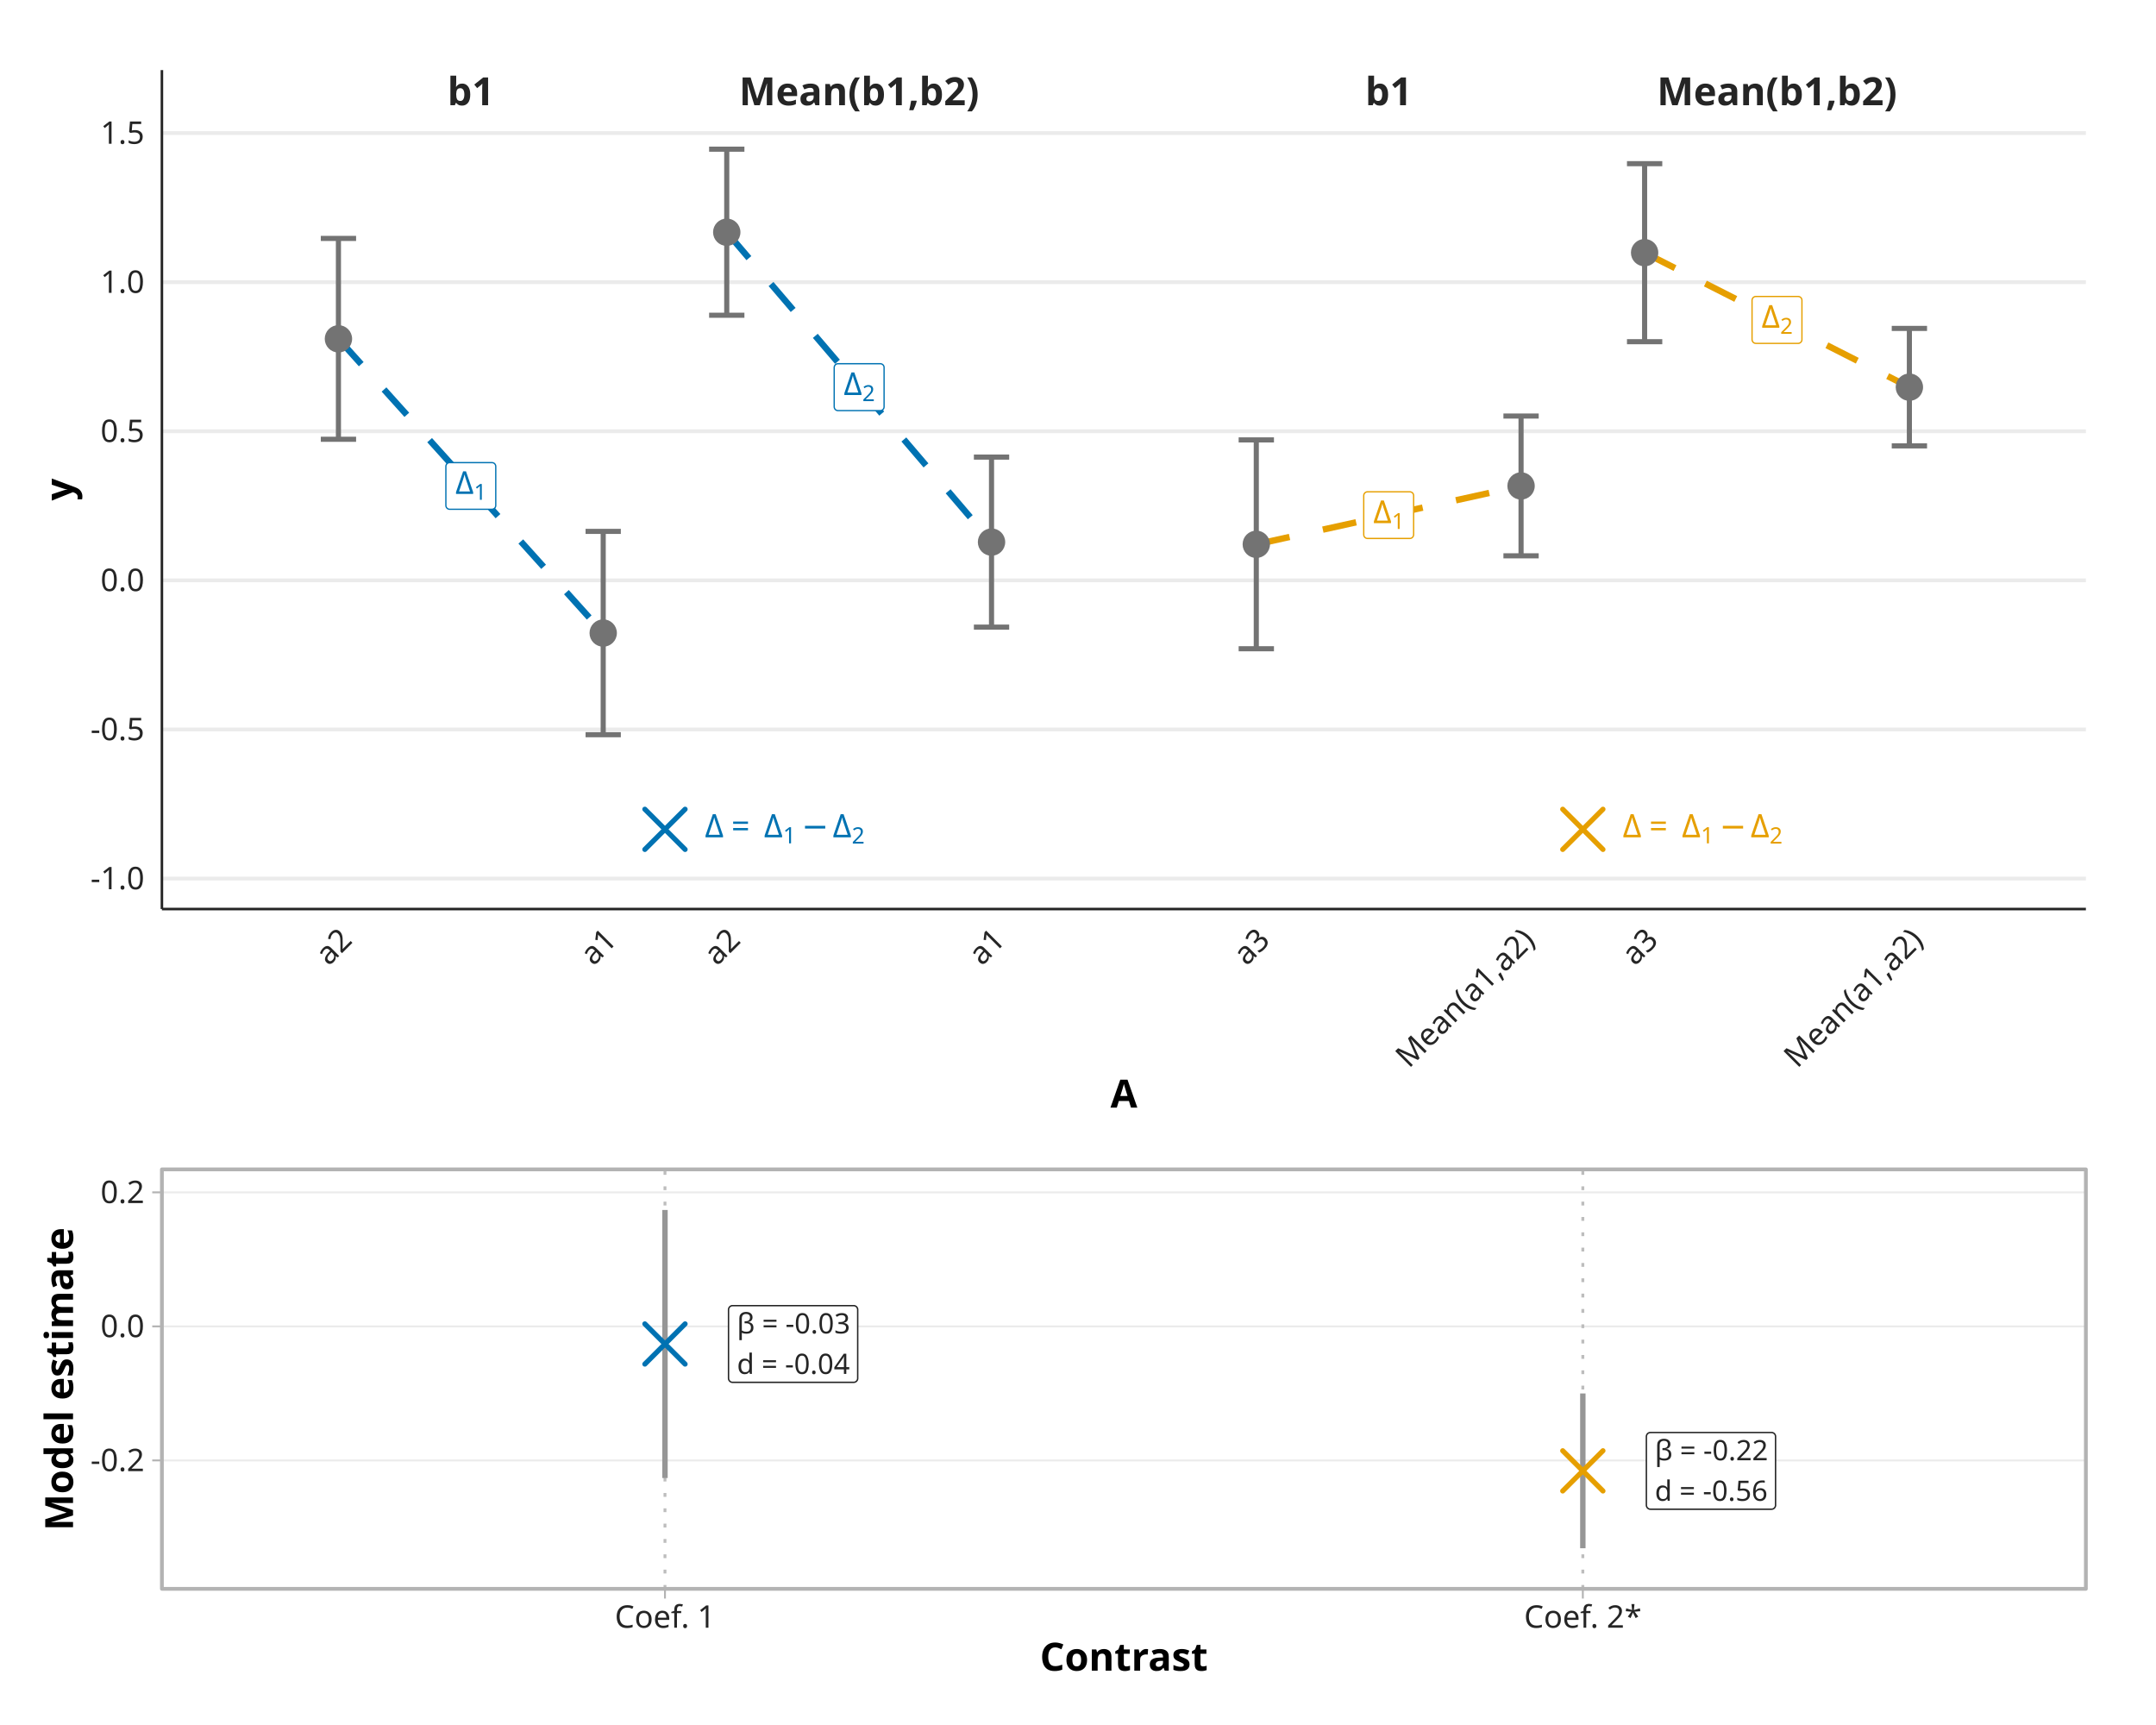
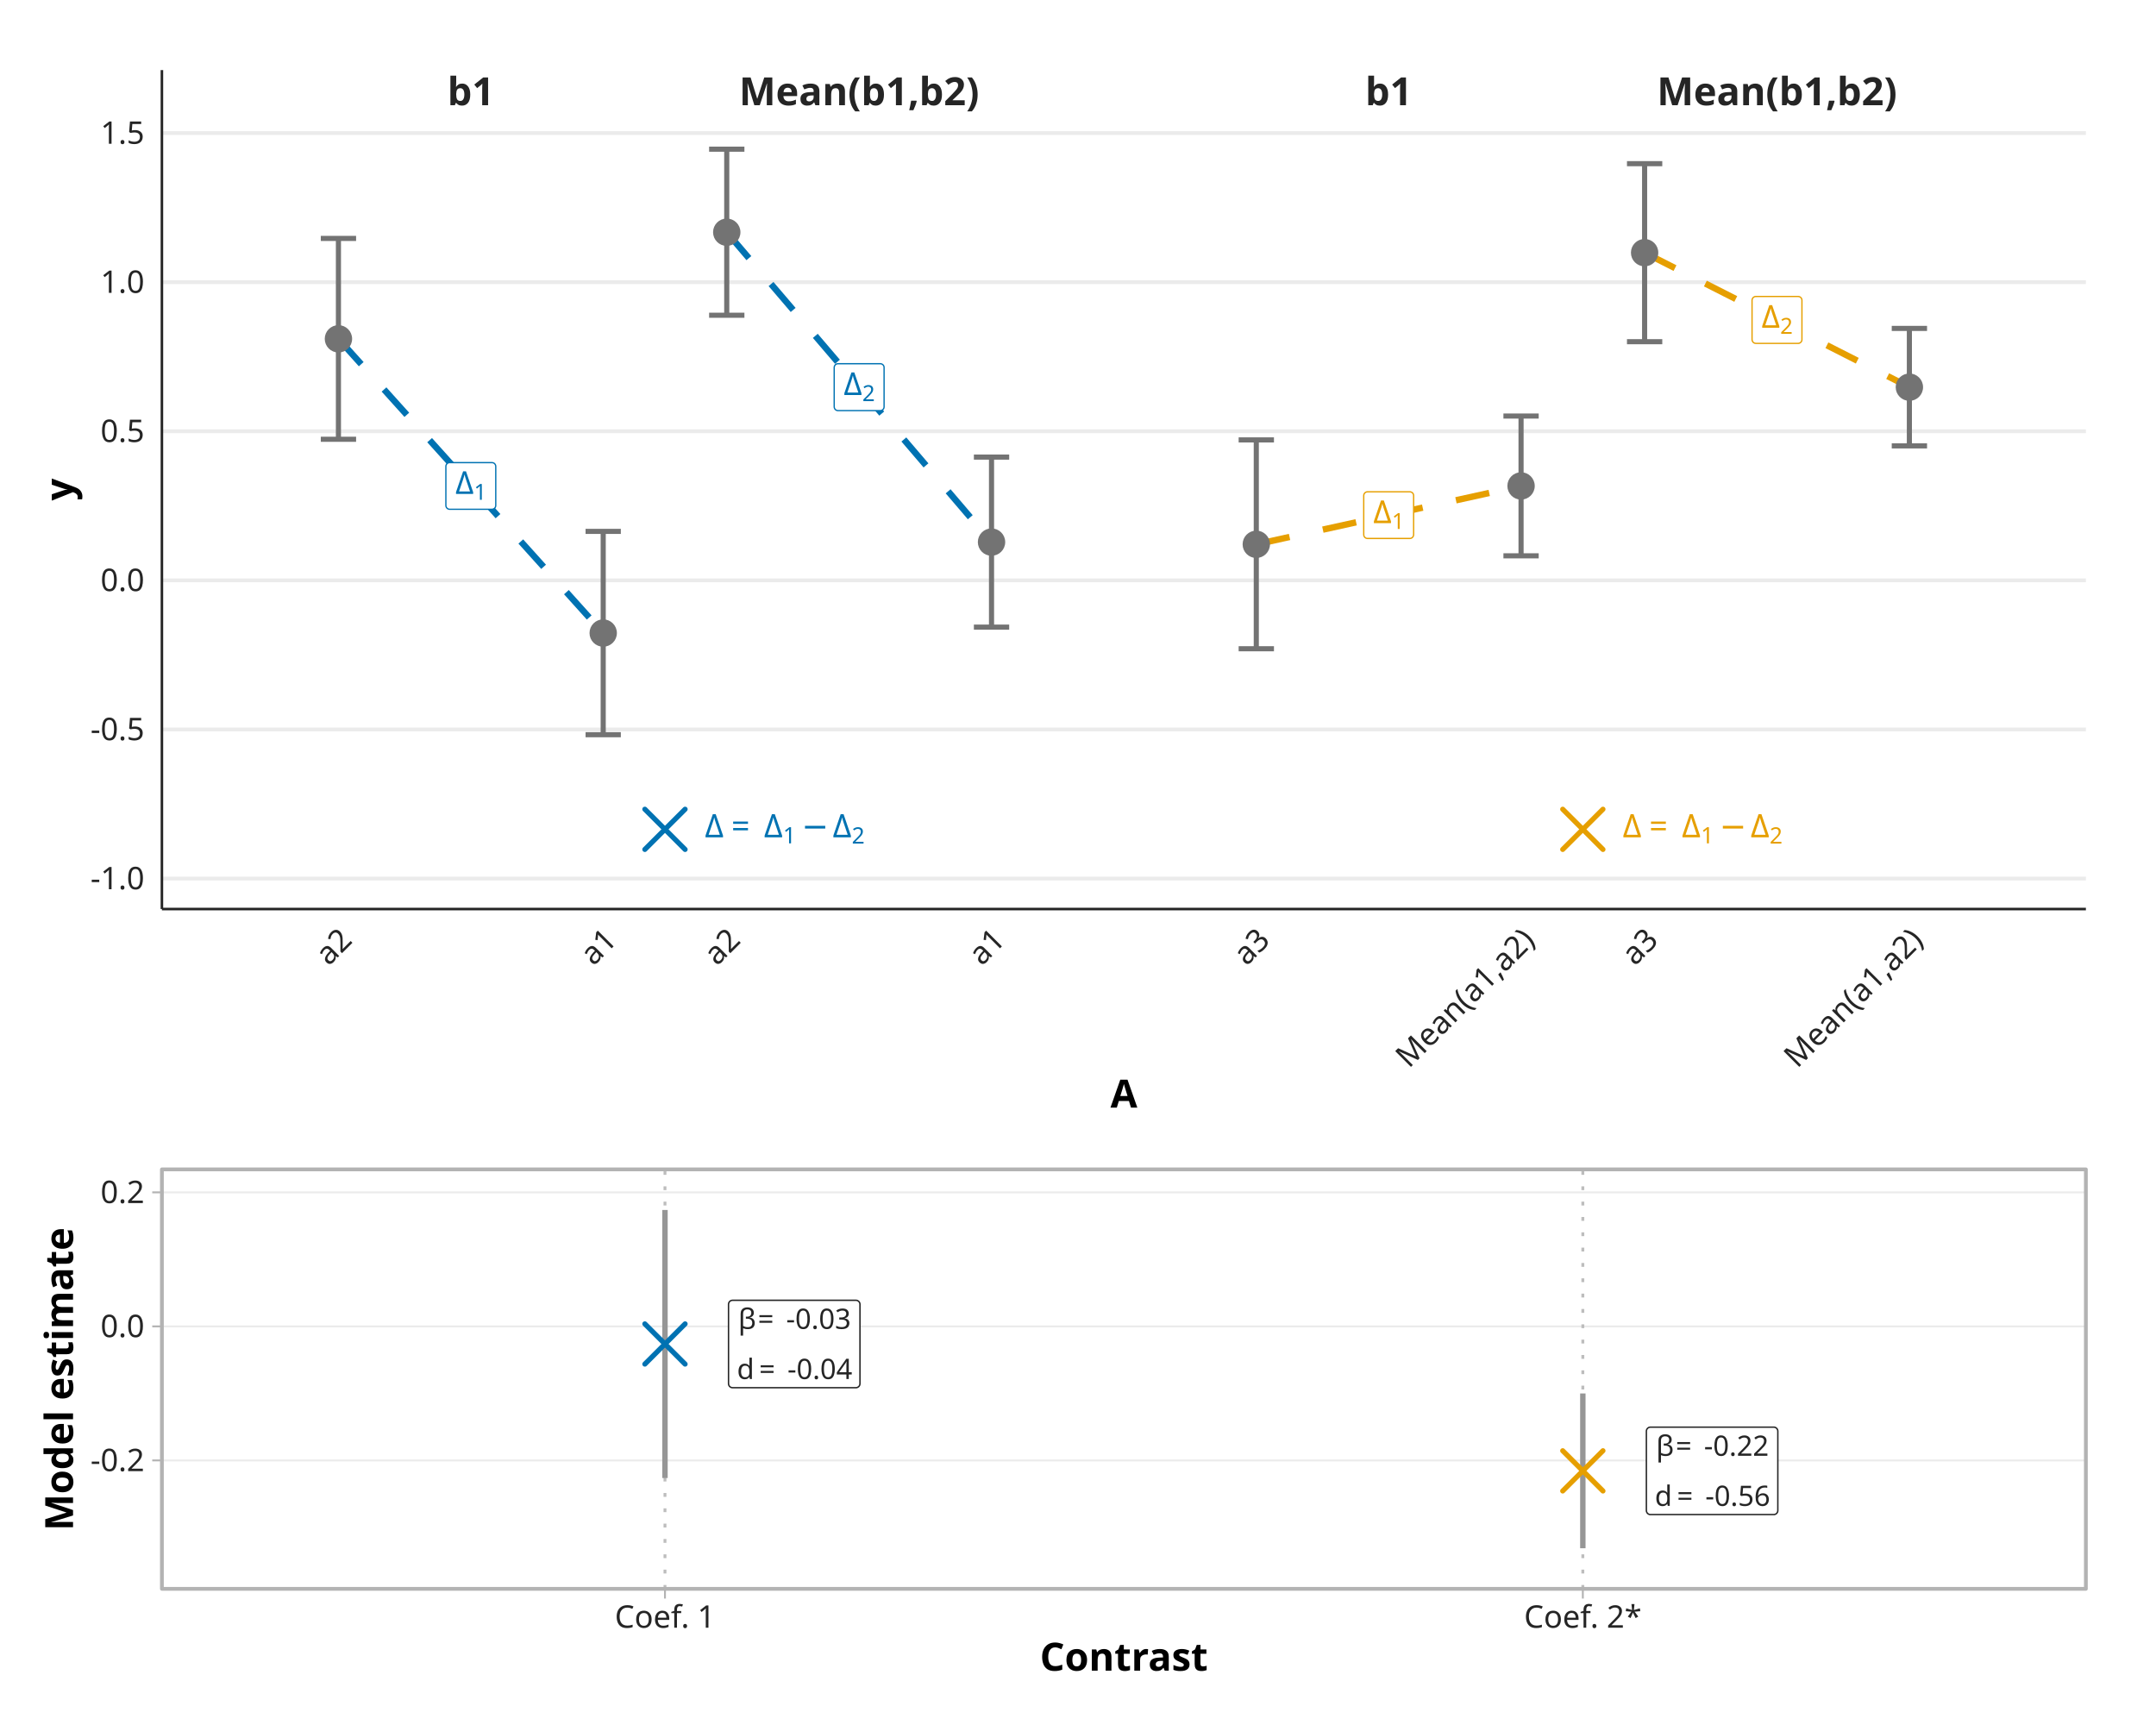
<svg xmlns="http://www.w3.org/2000/svg" class="svglite" data-engine-version="2.0" width="720.00pt" height="576.00pt" viewBox="0 0 720.00 576.00">
  <defs>
    <style type="text/css">
    .svglite line, .svglite polyline, .svglite polygon, .svglite path, .svglite rect, .svglite circle {
      fill: none;
      stroke: #000000;
      stroke-linecap: round;
      stroke-linejoin: round;
      stroke-miterlimit: 10.00;
    }
  </style>
  </defs>
  <rect width="100%" height="100%" style="stroke: none; fill: #FFFFFF;" />
  <defs>
    <clipPath id="cpMC4wMHw3MjAuMDB8MC4wMHw1NzYuMDA=">
      <rect x="0.00" y="0.00" width="720.00" height="576.00" />
    </clipPath>
  </defs>
  <g clip-path="url(#cpMC4wMHw3MjAuMDB8MC4wMHw1NzYuMDA=)">
    <rect x="0.00" y="0.00" width="720.00" height="576.00" style="stroke-width: 1.07; stroke: #FFFFFF; fill: #FFFFFF;" />
  </g>
  <defs>
    <clipPath id="cpNTQuMDd8Njk2LjU5fDIzLjQxfDUzMC41Mw==">
      <rect x="54.07" y="23.41" width="642.51" height="507.12" />
    </clipPath>
  </defs>
  <g clip-path="url(#cpNTQuMDd8Njk2LjU5fDIzLjQxfDUzMC41Mw==)">
</g>
  <g clip-path="url(#cpMC4wMHw3MjAuMDB8MC4wMHw1NzYuMDA=)">
</g>
  <defs>
    <clipPath id="cpNS40OHw3MTQuNTJ8NS40OHwzODIuNTA=">
      <rect x="5.48" y="5.48" width="709.04" height="377.02" />
    </clipPath>
  </defs>
  <g clip-path="url(#cpNS40OHw3MTQuNTJ8NS40OHwzODIuNTA=)">
    <rect x="5.48" y="5.48" width="709.04" height="377.02" style="stroke-width: 1.26; stroke: none; fill: #FFFFFF;" />
  </g>
  <g clip-path="url(#cpMC4wMHw3MjAuMDB8MC4wMHw1NzYuMDA=)">
</g>
  <defs>
    <clipPath id="cpNS40OHw3MTQuNTJ8MzgyLjUwfDU3MC41Mg==">
      <rect x="5.48" y="382.50" width="709.04" height="188.02" />
    </clipPath>
  </defs>
  <g clip-path="url(#cpNS40OHw3MTQuNTJ8MzgyLjUwfDU3MC41Mg==)">
    <rect x="5.48" y="382.50" width="709.04" height="188.02" style="stroke-width: 1.26; stroke: #FFFFFF; fill: #FFFFFF;" />
  </g>
  <g clip-path="url(#cpMC4wMHw3MjAuMDB8MC4wMHw1NzYuMDA=)">
    <polyline points="54.07,293.36 696.59,293.36 " style="stroke-width: 1.26; stroke: #EBEBEB; stroke-linecap: butt;" />
    <polyline points="54.07,243.57 696.59,243.57 " style="stroke-width: 1.26; stroke: #EBEBEB; stroke-linecap: butt;" />
    <polyline points="54.07,193.79 696.59,193.79 " style="stroke-width: 1.26; stroke: #EBEBEB; stroke-linecap: butt;" />
    <polyline points="54.07,144.00 696.59,144.00 " style="stroke-width: 1.26; stroke: #EBEBEB; stroke-linecap: butt;" />
    <polyline points="54.07,94.21 696.59,94.21 " style="stroke-width: 1.26; stroke: #EBEBEB; stroke-linecap: butt;" />
    <polyline points="54.07,44.43 696.59,44.43 " style="stroke-width: 1.26; stroke: #EBEBEB; stroke-linecap: butt;" />
    <line x1="113.02" y1="113.14" x2="201.44" y2="211.38" style="stroke-width: 2.13; stroke: #0072B2; stroke-dasharray: 11.38,11.38; stroke-linecap: butt;" />
    <line x1="242.70" y1="77.54" x2="331.12" y2="181.01" style="stroke-width: 2.13; stroke: #0072B2; stroke-dasharray: 11.38,11.38; stroke-linecap: butt;" />
    <line x1="419.54" y1="181.75" x2="507.96" y2="162.26" style="stroke-width: 2.13; stroke: #E69F00; stroke-dasharray: 11.38,11.38; stroke-linecap: butt;" />
    <line x1="549.22" y1="84.37" x2="637.64" y2="129.28" style="stroke-width: 2.13; stroke: #E69F00; stroke-dasharray: 11.38,11.38; stroke-linecap: butt;" />
    <polygon points="150.17,170.05 164.29,170.05 164.24,170.05 164.44,170.04 164.64,170.00 164.83,169.93 165.01,169.83 165.17,169.70 165.30,169.55 165.41,169.37 165.49,169.19 165.54,168.99 165.56,168.78 165.56,168.78 165.56,155.74 165.56,155.74 165.54,155.53 165.49,155.34 165.41,155.15 165.30,154.98 165.17,154.82 165.01,154.69 164.83,154.59 164.64,154.52 164.44,154.48 164.29,154.47 150.17,154.47 150.32,154.48 150.12,154.47 149.92,154.49 149.72,154.55 149.54,154.64 149.37,154.75 149.22,154.90 149.10,155.06 149.00,155.24 148.94,155.43 148.91,155.63 148.90,155.74 148.90,168.78 148.91,168.68 148.91,168.89 148.94,169.09 149.00,169.28 149.10,169.46 149.22,169.62 149.37,169.77 149.54,169.88 149.72,169.97 149.92,170.03 150.12,170.05 " style="stroke-width: 0.43; stroke: #0072B2; fill: #FFFFFF;" />
    <text x="152.07" y="164.92" style="font-size: 10.57px; fill: #0072B2; font-family: sans;" textLength="6.20px" lengthAdjust="spacingAndGlyphs">Δ</text>
    <text x="158.27" y="166.88" style="font-size: 7.40px; fill: #0072B2; font-family: sans;" textLength="4.11px" lengthAdjust="spacingAndGlyphs">1</text>
    <polygon points="279.85,137.11 293.97,137.11 293.92,137.11 294.13,137.10 294.33,137.06 294.52,136.98 294.69,136.88 294.85,136.75 294.99,136.60 295.10,136.43 295.18,136.24 295.22,136.04 295.24,135.84 295.24,135.84 295.24,122.72 295.24,122.72 295.22,122.51 295.18,122.31 295.10,122.13 294.99,121.95 294.85,121.80 294.69,121.67 294.52,121.57 294.33,121.50 294.13,121.46 293.97,121.45 279.85,121.45 280.00,121.46 279.80,121.45 279.60,121.47 279.40,121.53 279.22,121.62 279.05,121.73 278.90,121.88 278.78,122.04 278.69,122.22 278.62,122.41 278.59,122.61 278.58,122.72 278.58,135.84 278.59,135.74 278.59,135.94 278.62,136.14 278.69,136.34 278.78,136.52 278.90,136.68 279.05,136.82 279.22,136.94 279.40,137.02 279.60,137.08 279.80,137.11 " style="stroke-width: 0.43; stroke: #0072B2; fill: #FFFFFF;" />
    <text x="281.75" y="131.90" style="font-size: 10.57px; fill: #0072B2; font-family: sans;" textLength="6.20px" lengthAdjust="spacingAndGlyphs">Δ</text>
    <text x="287.96" y="133.94" style="font-size: 7.40px; fill: #0072B2; font-family: sans;" textLength="4.11px" lengthAdjust="spacingAndGlyphs">2</text>
    <polygon points="456.69,179.80 470.81,179.80 470.76,179.80 470.96,179.79 471.16,179.75 471.35,179.68 471.53,179.57 471.69,179.45 471.82,179.29 471.93,179.12 472.01,178.93 472.06,178.73 472.08,178.53 472.08,178.53 472.08,165.48 472.08,165.48 472.06,165.28 472.01,165.08 471.93,164.89 471.82,164.72 471.69,164.57 471.53,164.44 471.35,164.34 471.16,164.27 470.96,164.23 470.81,164.22 456.69,164.22 456.84,164.23 456.64,164.22 456.44,164.24 456.24,164.30 456.06,164.39 455.89,164.50 455.74,164.64 455.62,164.81 455.52,164.99 455.46,165.18 455.43,165.38 455.42,165.48 455.42,178.53 455.43,178.43 455.43,178.63 455.46,178.83 455.52,179.03 455.62,179.21 455.74,179.37 455.89,179.51 456.06,179.63 456.24,179.72 456.44,179.77 456.64,179.80 " style="stroke-width: 0.43; stroke: #E69F00; fill: #FFFFFF;" />
    <text x="458.59" y="174.67" style="font-size: 10.57px; fill: #E69F00; font-family: sans;" textLength="6.20px" lengthAdjust="spacingAndGlyphs">Δ</text>
    <text x="464.79" y="176.63" style="font-size: 7.40px; fill: #E69F00; font-family: sans;" textLength="4.11px" lengthAdjust="spacingAndGlyphs">1</text>
    <polygon points="586.37,114.66 600.49,114.66 600.44,114.65 600.65,114.65 600.85,114.61 601.04,114.53 601.21,114.43 601.37,114.30 601.51,114.15 601.62,113.98 601.70,113.79 601.74,113.59 601.76,113.39 601.76,113.39 601.76,100.27 601.76,100.27 601.74,100.06 601.70,99.86 601.62,99.68 601.51,99.50 601.37,99.35 601.21,99.22 601.04,99.12 600.85,99.05 600.65,99.01 600.49,99.00 586.37,99.00 586.52,99.01 586.32,99.00 586.12,99.02 585.92,99.08 585.74,99.17 585.57,99.28 585.42,99.42 585.30,99.59 585.21,99.77 585.14,99.96 585.11,100.16 585.10,100.27 585.10,113.39 585.11,113.29 585.11,113.49 585.14,113.69 585.21,113.88 585.30,114.06 585.42,114.23 585.57,114.37 585.74,114.49 585.92,114.57 586.12,114.63 586.32,114.65 " style="stroke-width: 0.43; stroke: #E69F00; fill: #FFFFFF;" />
    <text x="588.27" y="109.45" style="font-size: 10.57px; fill: #E69F00; font-family: sans;" textLength="6.20px" lengthAdjust="spacingAndGlyphs">Δ</text>
    <text x="594.48" y="111.48" style="font-size: 7.40px; fill: #E69F00; font-family: sans;" textLength="4.11px" lengthAdjust="spacingAndGlyphs">2</text>
    <polyline points="107.13,79.61 118.92,79.61 " style="stroke-width: 1.71; stroke: #737373; stroke-linecap: butt;" />
    <polyline points="113.02,79.61 113.02,146.67 " style="stroke-width: 1.71; stroke: #737373; stroke-linecap: butt;" />
    <polyline points="107.13,146.67 118.92,146.67 " style="stroke-width: 1.71; stroke: #737373; stroke-linecap: butt;" />
    <polyline points="195.55,177.44 207.33,177.44 " style="stroke-width: 1.71; stroke: #737373; stroke-linecap: butt;" />
    <polyline points="201.44,177.44 201.44,245.32 " style="stroke-width: 1.71; stroke: #737373; stroke-linecap: butt;" />
    <polyline points="195.55,245.32 207.33,245.32 " style="stroke-width: 1.71; stroke: #737373; stroke-linecap: butt;" />
    <polyline points="236.81,49.81 248.60,49.81 " style="stroke-width: 1.71; stroke: #737373; stroke-linecap: butt;" />
    <polyline points="242.70,49.81 242.70,105.27 " style="stroke-width: 1.71; stroke: #737373; stroke-linecap: butt;" />
    <polyline points="236.81,105.27 248.60,105.27 " style="stroke-width: 1.71; stroke: #737373; stroke-linecap: butt;" />
    <polyline points="325.23,152.63 337.02,152.63 " style="stroke-width: 1.71; stroke: #737373; stroke-linecap: butt;" />
    <polyline points="331.12,152.63 331.12,209.40 " style="stroke-width: 1.71; stroke: #737373; stroke-linecap: butt;" />
    <polyline points="325.23,209.40 337.02,209.40 " style="stroke-width: 1.71; stroke: #737373; stroke-linecap: butt;" />
    <polyline points="413.65,146.89 425.44,146.89 " style="stroke-width: 1.71; stroke: #737373; stroke-linecap: butt;" />
    <polyline points="419.54,146.89 419.54,216.62 " style="stroke-width: 1.71; stroke: #737373; stroke-linecap: butt;" />
    <polyline points="413.65,216.62 425.44,216.62 " style="stroke-width: 1.71; stroke: #737373; stroke-linecap: butt;" />
    <polyline points="502.07,138.92 513.85,138.92 " style="stroke-width: 1.71; stroke: #737373; stroke-linecap: butt;" />
    <polyline points="507.96,138.92 507.96,185.60 " style="stroke-width: 1.71; stroke: #737373; stroke-linecap: butt;" />
    <polyline points="502.07,185.60 513.85,185.60 " style="stroke-width: 1.71; stroke: #737373; stroke-linecap: butt;" />
    <polyline points="543.33,54.66 555.12,54.66 " style="stroke-width: 1.71; stroke: #737373; stroke-linecap: butt;" />
    <polyline points="549.22,54.66 549.22,114.09 " style="stroke-width: 1.71; stroke: #737373; stroke-linecap: butt;" />
    <polyline points="543.33,114.09 555.12,114.09 " style="stroke-width: 1.71; stroke: #737373; stroke-linecap: butt;" />
    <polyline points="631.75,109.67 643.54,109.67 " style="stroke-width: 1.71; stroke: #737373; stroke-linecap: butt;" />
    <polyline points="637.64,109.67 637.64,148.89 " style="stroke-width: 1.71; stroke: #737373; stroke-linecap: butt;" />
    <polyline points="631.75,148.89 643.54,148.89 " style="stroke-width: 1.71; stroke: #737373; stroke-linecap: butt;" />
    <circle cx="113.02" cy="113.14" r="4.15" style="stroke-width: 0.84; stroke: #737373; fill: #737373;" />
    <circle cx="201.44" cy="211.38" r="4.15" style="stroke-width: 0.84; stroke: #737373; fill: #737373;" />
    <circle cx="242.70" cy="77.54" r="4.15" style="stroke-width: 0.84; stroke: #737373; fill: #737373;" />
    <circle cx="331.12" cy="181.01" r="4.15" style="stroke-width: 0.84; stroke: #737373; fill: #737373;" />
    <circle cx="419.54" cy="181.75" r="4.15" style="stroke-width: 0.84; stroke: #737373; fill: #737373;" />
    <circle cx="507.96" cy="162.26" r="4.15" style="stroke-width: 0.84; stroke: #737373; fill: #737373;" />
    <circle cx="549.22" cy="84.37" r="4.15" style="stroke-width: 0.84; stroke: #737373; fill: #737373;" />
    <circle cx="637.64" cy="129.28" r="4.15" style="stroke-width: 0.84; stroke: #737373; fill: #737373;" />
    <text x="157.23" y="35.14" text-anchor="middle" style="font-size: 13.00px; font-weight: bold; fill: #252525; font-family: sans;" textLength="14.46px" lengthAdjust="spacingAndGlyphs">b1</text>
    <text x="286.91" y="35.14" text-anchor="middle" style="font-size: 13.00px; font-weight: bold; fill: #252525; font-family: sans;" textLength="73.72px" lengthAdjust="spacingAndGlyphs">Mean(b1,b2)</text>
    <text x="463.75" y="35.14" text-anchor="middle" style="font-size: 13.00px; font-weight: bold; fill: #252525; font-family: sans;" textLength="14.46px" lengthAdjust="spacingAndGlyphs">b1</text>
    <text x="593.43" y="35.14" text-anchor="middle" style="font-size: 13.00px; font-weight: bold; fill: #252525; font-family: sans;" textLength="73.72px" lengthAdjust="spacingAndGlyphs">Mean(b1,b2)</text>
    <text x="235.39" y="279.60" style="font-size: 10.81px; fill: #0072B2; font-family: sans;" textLength="6.34px" lengthAdjust="spacingAndGlyphs">Δ</text>
    <text x="244.23" y="279.60" style="font-size: 10.81px; fill: #0072B2; font-family: sans;" textLength="8.39px" lengthAdjust="spacingAndGlyphs">=</text>
    <text x="255.13" y="279.60" style="font-size: 10.81px; fill: #0072B2; font-family: sans;" textLength="6.34px" lengthAdjust="spacingAndGlyphs">Δ</text>
    <text x="261.48" y="281.61" style="font-size: 7.57px; fill: #0072B2; font-family: sans;" textLength="4.21px" lengthAdjust="spacingAndGlyphs">1</text>
    <text x="267.69" y="279.60" style="font-size: 10.81px; fill: #0072B2; font-family: sans;" textLength="8.40px" lengthAdjust="spacingAndGlyphs">−</text>
    <text x="278.09" y="279.60" style="font-size: 10.81px; fill: #0072B2; font-family: sans;" textLength="6.34px" lengthAdjust="spacingAndGlyphs">Δ</text>
    <text x="284.44" y="281.69" style="font-size: 7.57px; fill: #0072B2; font-family: sans;" textLength="4.21px" lengthAdjust="spacingAndGlyphs">2</text>
    <text x="541.91" y="279.60" style="font-size: 10.81px; fill: #E69F00; font-family: sans;" textLength="6.34px" lengthAdjust="spacingAndGlyphs">Δ</text>
    <text x="550.75" y="279.60" style="font-size: 10.81px; fill: #E69F00; font-family: sans;" textLength="8.39px" lengthAdjust="spacingAndGlyphs">=</text>
    <text x="561.65" y="279.60" style="font-size: 10.81px; fill: #E69F00; font-family: sans;" textLength="6.34px" lengthAdjust="spacingAndGlyphs">Δ</text>
    <text x="568.00" y="281.61" style="font-size: 7.57px; fill: #E69F00; font-family: sans;" textLength="4.21px" lengthAdjust="spacingAndGlyphs">1</text>
    <text x="574.21" y="279.60" style="font-size: 10.81px; fill: #E69F00; font-family: sans;" textLength="8.40px" lengthAdjust="spacingAndGlyphs">−</text>
    <text x="584.61" y="279.60" style="font-size: 10.81px; fill: #E69F00; font-family: sans;" textLength="6.34px" lengthAdjust="spacingAndGlyphs">Δ</text>
    <text x="590.96" y="281.69" style="font-size: 7.57px; fill: #E69F00; font-family: sans;" textLength="4.21px" lengthAdjust="spacingAndGlyphs">2</text>
    <line x1="215.35" y1="283.64" x2="228.79" y2="270.21" style="stroke-width: 1.70; stroke: #0072B2;" />
    <line x1="215.35" y1="270.21" x2="228.79" y2="283.64" style="stroke-width: 1.70; stroke: #0072B2;" />
    <line x1="521.87" y1="283.64" x2="535.31" y2="270.21" style="stroke-width: 1.70; stroke: #E69F00;" />
    <line x1="521.87" y1="270.21" x2="535.31" y2="283.64" style="stroke-width: 1.70; stroke: #E69F00;" />
    <polyline points="54.07,303.54 54.07,23.41 " style="stroke-width: 0.85; stroke: #252525; stroke-linecap: butt;" />
    <text x="48.25" y="296.94" text-anchor="end" style="font-size: 10.40px; fill: #252525; font-family: sans;" textLength="17.92px" lengthAdjust="spacingAndGlyphs">-1.0</text>
    <text x="48.25" y="247.15" text-anchor="end" style="font-size: 10.40px; fill: #252525; font-family: sans;" textLength="17.92px" lengthAdjust="spacingAndGlyphs">-0.5</text>
    <text x="48.25" y="197.36" text-anchor="end" style="font-size: 10.40px; fill: #252525; font-family: sans;" textLength="14.46px" lengthAdjust="spacingAndGlyphs">0.0</text>
    <text x="48.25" y="147.58" text-anchor="end" style="font-size: 10.40px; fill: #252525; font-family: sans;" textLength="14.46px" lengthAdjust="spacingAndGlyphs">0.5</text>
    <text x="48.25" y="97.79" text-anchor="end" style="font-size: 10.40px; fill: #252525; font-family: sans;" textLength="14.46px" lengthAdjust="spacingAndGlyphs">1.0</text>
    <text x="48.25" y="48.01" text-anchor="end" style="font-size: 10.40px; fill: #252525; font-family: sans;" textLength="14.46px" lengthAdjust="spacingAndGlyphs">1.5</text>
    <polyline points="54.07,303.54 696.59,303.54 " style="stroke-width: 0.85; stroke: #252525; stroke-linecap: butt;" />
    <text transform="translate(118.08,314.42) rotate(-45)" text-anchor="end" style="font-size: 10.40px; fill: #252525; font-family: sans;" textLength="11.57px" lengthAdjust="spacingAndGlyphs">a2</text>
    <text transform="translate(206.50,314.42) rotate(-45)" text-anchor="end" style="font-size: 10.40px; fill: #252525; font-family: sans;" textLength="11.57px" lengthAdjust="spacingAndGlyphs">a1</text>
    <text transform="translate(247.76,314.42) rotate(-45)" text-anchor="end" style="font-size: 10.40px; fill: #252525; font-family: sans;" textLength="11.57px" lengthAdjust="spacingAndGlyphs">a2</text>
    <text transform="translate(336.18,314.42) rotate(-45)" text-anchor="end" style="font-size: 10.40px; fill: #252525; font-family: sans;" textLength="11.57px" lengthAdjust="spacingAndGlyphs">a1</text>
    <text transform="translate(424.60,314.42) rotate(-45)" text-anchor="end" style="font-size: 10.40px; fill: #252525; font-family: sans;" textLength="11.57px" lengthAdjust="spacingAndGlyphs">a3</text>
    <text transform="translate(513.02,314.42) rotate(-45)" text-anchor="end" style="font-size: 10.40px; fill: #252525; font-family: sans;" textLength="58.97px" lengthAdjust="spacingAndGlyphs">Mean(a1,a2)</text>
    <text transform="translate(554.28,314.42) rotate(-45)" text-anchor="end" style="font-size: 10.40px; fill: #252525; font-family: sans;" textLength="11.57px" lengthAdjust="spacingAndGlyphs">a3</text>
    <text transform="translate(642.70,314.42) rotate(-45)" text-anchor="end" style="font-size: 10.40px; fill: #252525; font-family: sans;" textLength="58.97px" lengthAdjust="spacingAndGlyphs">Mean(a1,a2)</text>
    <text x="375.33" y="369.84" text-anchor="middle" style="font-size: 13.00px; font-weight: bold; font-family: sans;" textLength="8.67px" lengthAdjust="spacingAndGlyphs">A</text>
    <text transform="translate(24.39,163.47) rotate(-90)" text-anchor="middle" style="font-size: 13.00px; font-weight: bold; font-family: sans;" textLength="6.51px" lengthAdjust="spacingAndGlyphs">y</text>
    <rect x="54.07" y="390.47" width="642.51" height="140.06" style="stroke-width: 1.26; stroke: none; fill: #FFFFFF;" />
    <polyline points="54.07,487.65 696.59,487.65 " style="stroke-width: 0.63; stroke: #EBEBEB; stroke-linecap: butt;" />
    <polyline points="54.07,442.90 696.59,442.90 " style="stroke-width: 0.63; stroke: #EBEBEB; stroke-linecap: butt;" />
    <polyline points="54.07,398.14 696.59,398.14 " style="stroke-width: 0.63; stroke: #EBEBEB; stroke-linecap: butt;" />
    <line x1="222.07" y1="530.53" x2="222.07" y2="390.47" style="stroke-width: 0.96; stroke: #BDBDBD; stroke-dasharray: 1.28,3.84; stroke-linecap: butt;" />
    <line x1="528.59" y1="530.53" x2="528.59" y2="390.47" style="stroke-width: 0.96; stroke: #BDBDBD; stroke-dasharray: 1.28,3.84; stroke-linecap: butt;" />
    <line x1="222.07" y1="493.53" x2="222.07" y2="404.02" style="stroke-width: 1.81; stroke: #969696; stroke-linecap: butt;" />
    <line x1="528.59" y1="516.98" x2="528.59" y2="465.30" style="stroke-width: 1.81; stroke: #969696; stroke-linecap: butt;" />
    <line x1="215.35" y1="455.49" x2="228.79" y2="442.06" style="stroke-width: 1.70; stroke: #0072B2;" />
    <line x1="215.35" y1="442.06" x2="228.79" y2="455.49" style="stroke-width: 1.70; stroke: #0072B2;" />
    <line x1="521.87" y1="497.86" x2="535.31" y2="484.42" style="stroke-width: 1.70; stroke: #E69F00;" />
    <line x1="521.87" y1="484.42" x2="535.31" y2="497.86" style="stroke-width: 1.70; stroke: #E69F00;" />
-     <polygon points="244.64,461.58 285.08,461.58 285.03,461.58 285.25,461.57 285.46,461.53 285.66,461.45 285.85,461.34 286.02,461.21 286.16,461.04 286.28,460.86 286.36,460.66 286.42,460.45 286.43,460.23 286.43,460.23 286.43,437.32 286.43,437.32 286.42,437.10 286.36,436.89 286.28,436.69 286.16,436.51 286.02,436.34 285.85,436.21 285.66,436.10 285.46,436.02 285.25,435.98 285.08,435.97 244.64,435.97 244.81,435.98 244.59,435.97 244.37,435.99 244.16,436.06 243.97,436.15 243.79,436.27 243.63,436.42 243.50,436.60 243.40,436.79 243.33,437.00 243.30,437.21 243.29,437.32 243.29,460.23 243.30,460.12 243.30,460.34 243.33,460.56 243.40,460.76 243.50,460.95 243.63,461.13 243.79,461.28 243.97,461.40 244.16,461.50 244.37,461.56 244.59,461.58 " style="stroke-width: 0.47; stroke: #252525; fill: #FFFFFF;" />
-     <text x="246.11" y="445.25" style="font-size: 9.39px; fill: #252525; font-family: sans;" textLength="37.51px" lengthAdjust="spacingAndGlyphs">β = -0.03</text>
-     <text x="246.11" y="458.77" style="font-size: 9.39px; fill: #252525; font-family: sans;" textLength="37.33px" lengthAdjust="spacingAndGlyphs">d = -0.04</text>
-     <polygon points="551.16,503.95 591.60,503.95 591.55,503.94 591.77,503.94 591.98,503.89 592.18,503.82 592.37,503.71 592.54,503.57 592.68,503.41 592.80,503.22 592.88,503.02 592.94,502.81 592.95,502.59 592.95,502.59 592.95,479.68 592.95,479.68 592.94,479.46 592.88,479.25 592.80,479.05 592.68,478.87 592.54,478.71 592.37,478.57 592.18,478.46 591.98,478.38 591.77,478.34 591.60,478.33 551.16,478.33 551.33,478.34 551.11,478.33 550.89,478.36 550.68,478.42 550.49,478.51 550.31,478.63 550.15,478.79 550.02,478.96 549.92,479.15 549.85,479.36 549.82,479.57 549.81,479.68 549.81,502.59 549.82,502.49 549.82,502.70 549.85,502.92 549.92,503.12 550.02,503.32 550.15,503.49 550.31,503.64 550.49,503.76 550.68,503.86 550.89,503.92 551.11,503.94 " style="stroke-width: 0.47; stroke: #252525; fill: #FFFFFF;" />
-     <text x="552.63" y="487.61" style="font-size: 9.39px; fill: #252525; font-family: sans;" textLength="37.51px" lengthAdjust="spacingAndGlyphs">β = -0.22</text>
-     <text x="552.63" y="501.13" style="font-size: 9.39px; fill: #252525; font-family: sans;" textLength="37.33px" lengthAdjust="spacingAndGlyphs">d = -0.56</text>
+     <polygon points="244.64,463.37 285.84,463.37 285.78,463.37 286.00,463.36 286.21,463.32 286.41,463.24 286.60,463.13 286.77,463.00 286.92,462.83 287.03,462.65 287.12,462.45 287.17,462.24 287.19,462.02 287.19,462.02 287.19,435.53 287.19,435.53 287.17,435.31 287.12,435.10 287.03,434.90 286.92,434.72 286.77,434.56 286.60,434.42 286.41,434.31 286.21,434.23 286.00,434.19 285.84,434.18 244.64,434.18 244.81,434.19 244.59,434.18 244.37,434.21 244.16,434.27 243.97,434.36 243.79,434.48 243.63,434.63 243.50,434.81 243.40,435.00 243.33,435.21 243.30,435.42 243.29,435.53 243.29,462.02 243.30,461.91 243.30,462.13 243.33,462.34 243.40,462.55 243.50,462.74 243.63,462.92 243.79,463.07 243.97,463.19 244.16,463.28 244.37,463.34 244.59,463.37 " style="stroke-width: 0.47; stroke: #252525; fill: #FFFFFF;" />
+     <text x="246.54" y="443.73" style="font-size: 9.39px; fill: #252525; font-family: sans;" textLength="4.35px" lengthAdjust="spacingAndGlyphs">β</text>
+     <text x="253.07" y="443.73" style="font-size: 9.39px; fill: #252525; font-family: sans;" textLength="7.29px" lengthAdjust="spacingAndGlyphs">=</text>
+     <text x="262.53" y="443.73" style="font-size: 9.39px; fill: #252525; font-family: sans;" textLength="21.40px" lengthAdjust="spacingAndGlyphs">-0.03</text>
+     <text x="246.11" y="460.47" style="font-size: 9.39px; fill: #252525; font-family: sans;" textLength="5.22px" lengthAdjust="spacingAndGlyphs">d</text>
+     <text x="253.50" y="460.47" style="font-size: 9.39px; fill: #252525; font-family: sans;" textLength="7.29px" lengthAdjust="spacingAndGlyphs">=</text>
+     <text x="262.97" y="460.47" style="font-size: 9.39px; fill: #252525; font-family: sans;" textLength="21.40px" lengthAdjust="spacingAndGlyphs">-0.04</text>
+     <polygon points="551.16,505.73 592.36,505.73 592.30,505.73 592.52,505.72 592.73,505.68 592.93,505.60 593.12,505.50 593.29,505.36 593.44,505.19 593.55,505.01 593.64,504.81 593.69,504.60 593.71,504.38 593.71,504.38 593.71,477.89 593.71,477.89 593.69,477.68 593.64,477.47 593.55,477.27 593.44,477.08 593.29,476.92 593.12,476.78 592.93,476.67 592.73,476.59 592.52,476.55 592.36,476.54 551.16,476.54 551.33,476.55 551.11,476.54 550.89,476.57 550.68,476.63 550.49,476.72 550.31,476.85 550.15,477.00 550.02,477.17 549.92,477.36 549.85,477.57 549.82,477.78 549.81,477.89 549.81,504.38 549.82,504.27 549.82,504.49 549.85,504.71 549.92,504.91 550.02,505.10 550.15,505.28 550.31,505.43 550.49,505.55 550.68,505.65 550.89,505.71 551.11,505.73 " style="stroke-width: 0.47; stroke: #252525; fill: #FFFFFF;" />
+     <text x="553.06" y="486.10" style="font-size: 9.39px; fill: #252525; font-family: sans;" textLength="4.35px" lengthAdjust="spacingAndGlyphs">β</text>
+     <text x="559.59" y="486.10" style="font-size: 9.39px; fill: #252525; font-family: sans;" textLength="7.29px" lengthAdjust="spacingAndGlyphs">=</text>
+     <text x="569.05" y="486.10" style="font-size: 9.39px; fill: #252525; font-family: sans;" textLength="21.40px" lengthAdjust="spacingAndGlyphs">-0.22</text>
+     <text x="552.63" y="502.83" style="font-size: 9.39px; fill: #252525; font-family: sans;" textLength="5.22px" lengthAdjust="spacingAndGlyphs">d</text>
+     <text x="560.02" y="502.83" style="font-size: 9.39px; fill: #252525; font-family: sans;" textLength="7.29px" lengthAdjust="spacingAndGlyphs">=</text>
+     <text x="569.49" y="502.83" style="font-size: 9.39px; fill: #252525; font-family: sans;" textLength="21.40px" lengthAdjust="spacingAndGlyphs">-0.56</text>
    <rect x="54.07" y="390.47" width="642.51" height="140.06" style="stroke-width: 1.26; stroke: #B3B3B3;" />
    <text x="48.25" y="491.23" text-anchor="end" style="font-size: 10.40px; fill: #252525; font-family: sans;" textLength="17.92px" lengthAdjust="spacingAndGlyphs">-0.2</text>
    <text x="48.25" y="446.48" text-anchor="end" style="font-size: 10.40px; fill: #252525; font-family: sans;" textLength="14.46px" lengthAdjust="spacingAndGlyphs">0.0</text>
    <text x="48.25" y="401.72" text-anchor="end" style="font-size: 10.40px; fill: #252525; font-family: sans;" textLength="14.46px" lengthAdjust="spacingAndGlyphs">0.2</text>
    <polyline points="50.84,487.65 54.07,487.65 " style="stroke-width: 0.63; stroke: #B3B3B3; stroke-linecap: butt;" />
    <polyline points="50.84,442.90 54.07,442.90 " style="stroke-width: 0.63; stroke: #B3B3B3; stroke-linecap: butt;" />
    <polyline points="50.84,398.14 54.07,398.14 " style="stroke-width: 0.63; stroke: #B3B3B3; stroke-linecap: butt;" />
    <polyline points="222.07,533.77 222.07,530.53 " style="stroke-width: 0.63; stroke: #B3B3B3; stroke-linecap: butt;" />
    <polyline points="528.59,533.77 528.59,530.53 " style="stroke-width: 0.63; stroke: #B3B3B3; stroke-linecap: butt;" />
    <text x="222.07" y="543.52" text-anchor="middle" style="font-size: 10.40px; fill: #252525; font-family: sans;" textLength="33.53px" lengthAdjust="spacingAndGlyphs">Coef. 1</text>
    <text x="528.59" y="543.52" text-anchor="middle" style="font-size: 10.40px; fill: #252525; font-family: sans;" textLength="37.58px" lengthAdjust="spacingAndGlyphs">Coef. 2*</text>
    <text x="375.33" y="557.86" text-anchor="middle" style="font-size: 13.00px; font-weight: bold; font-family: sans;" textLength="49.14px" lengthAdjust="spacingAndGlyphs">Contrast</text>
    <text transform="translate(24.39,460.50) rotate(-90)" text-anchor="middle" style="font-size: 13.00px; font-weight: bold; font-family: sans;" textLength="88.16px" lengthAdjust="spacingAndGlyphs">Model estimate</text>
  </g>
</svg>
